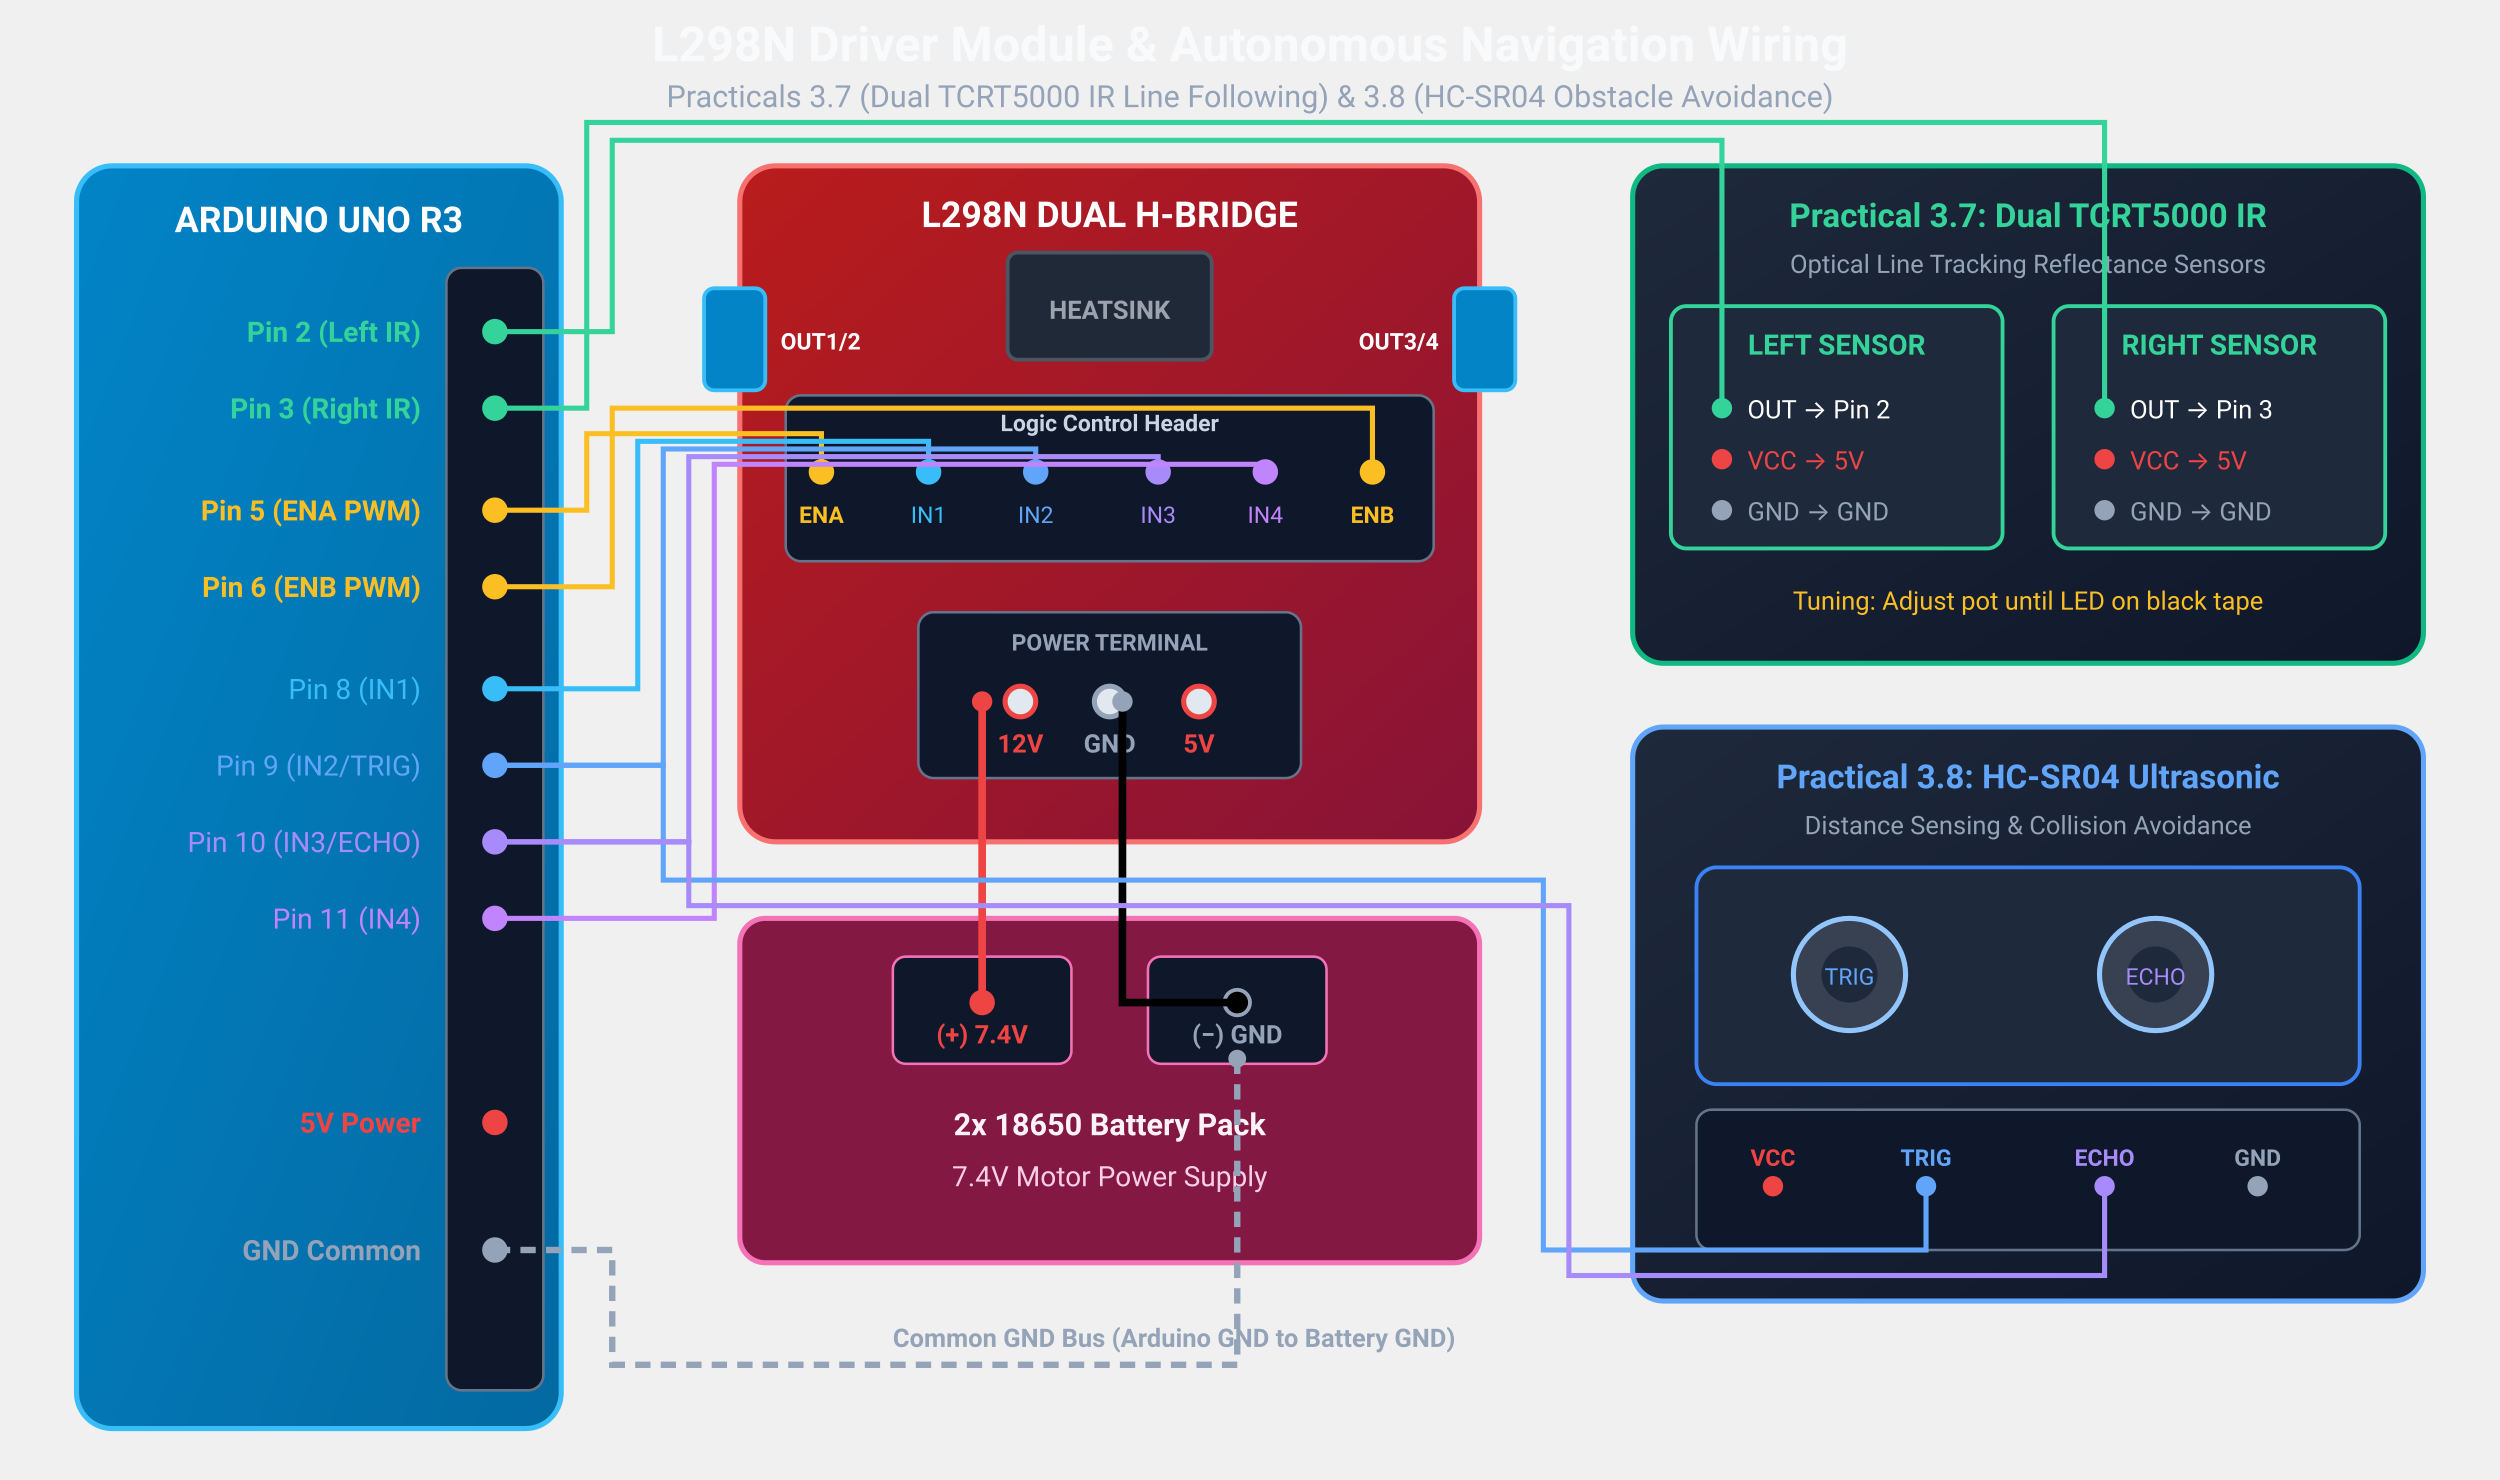
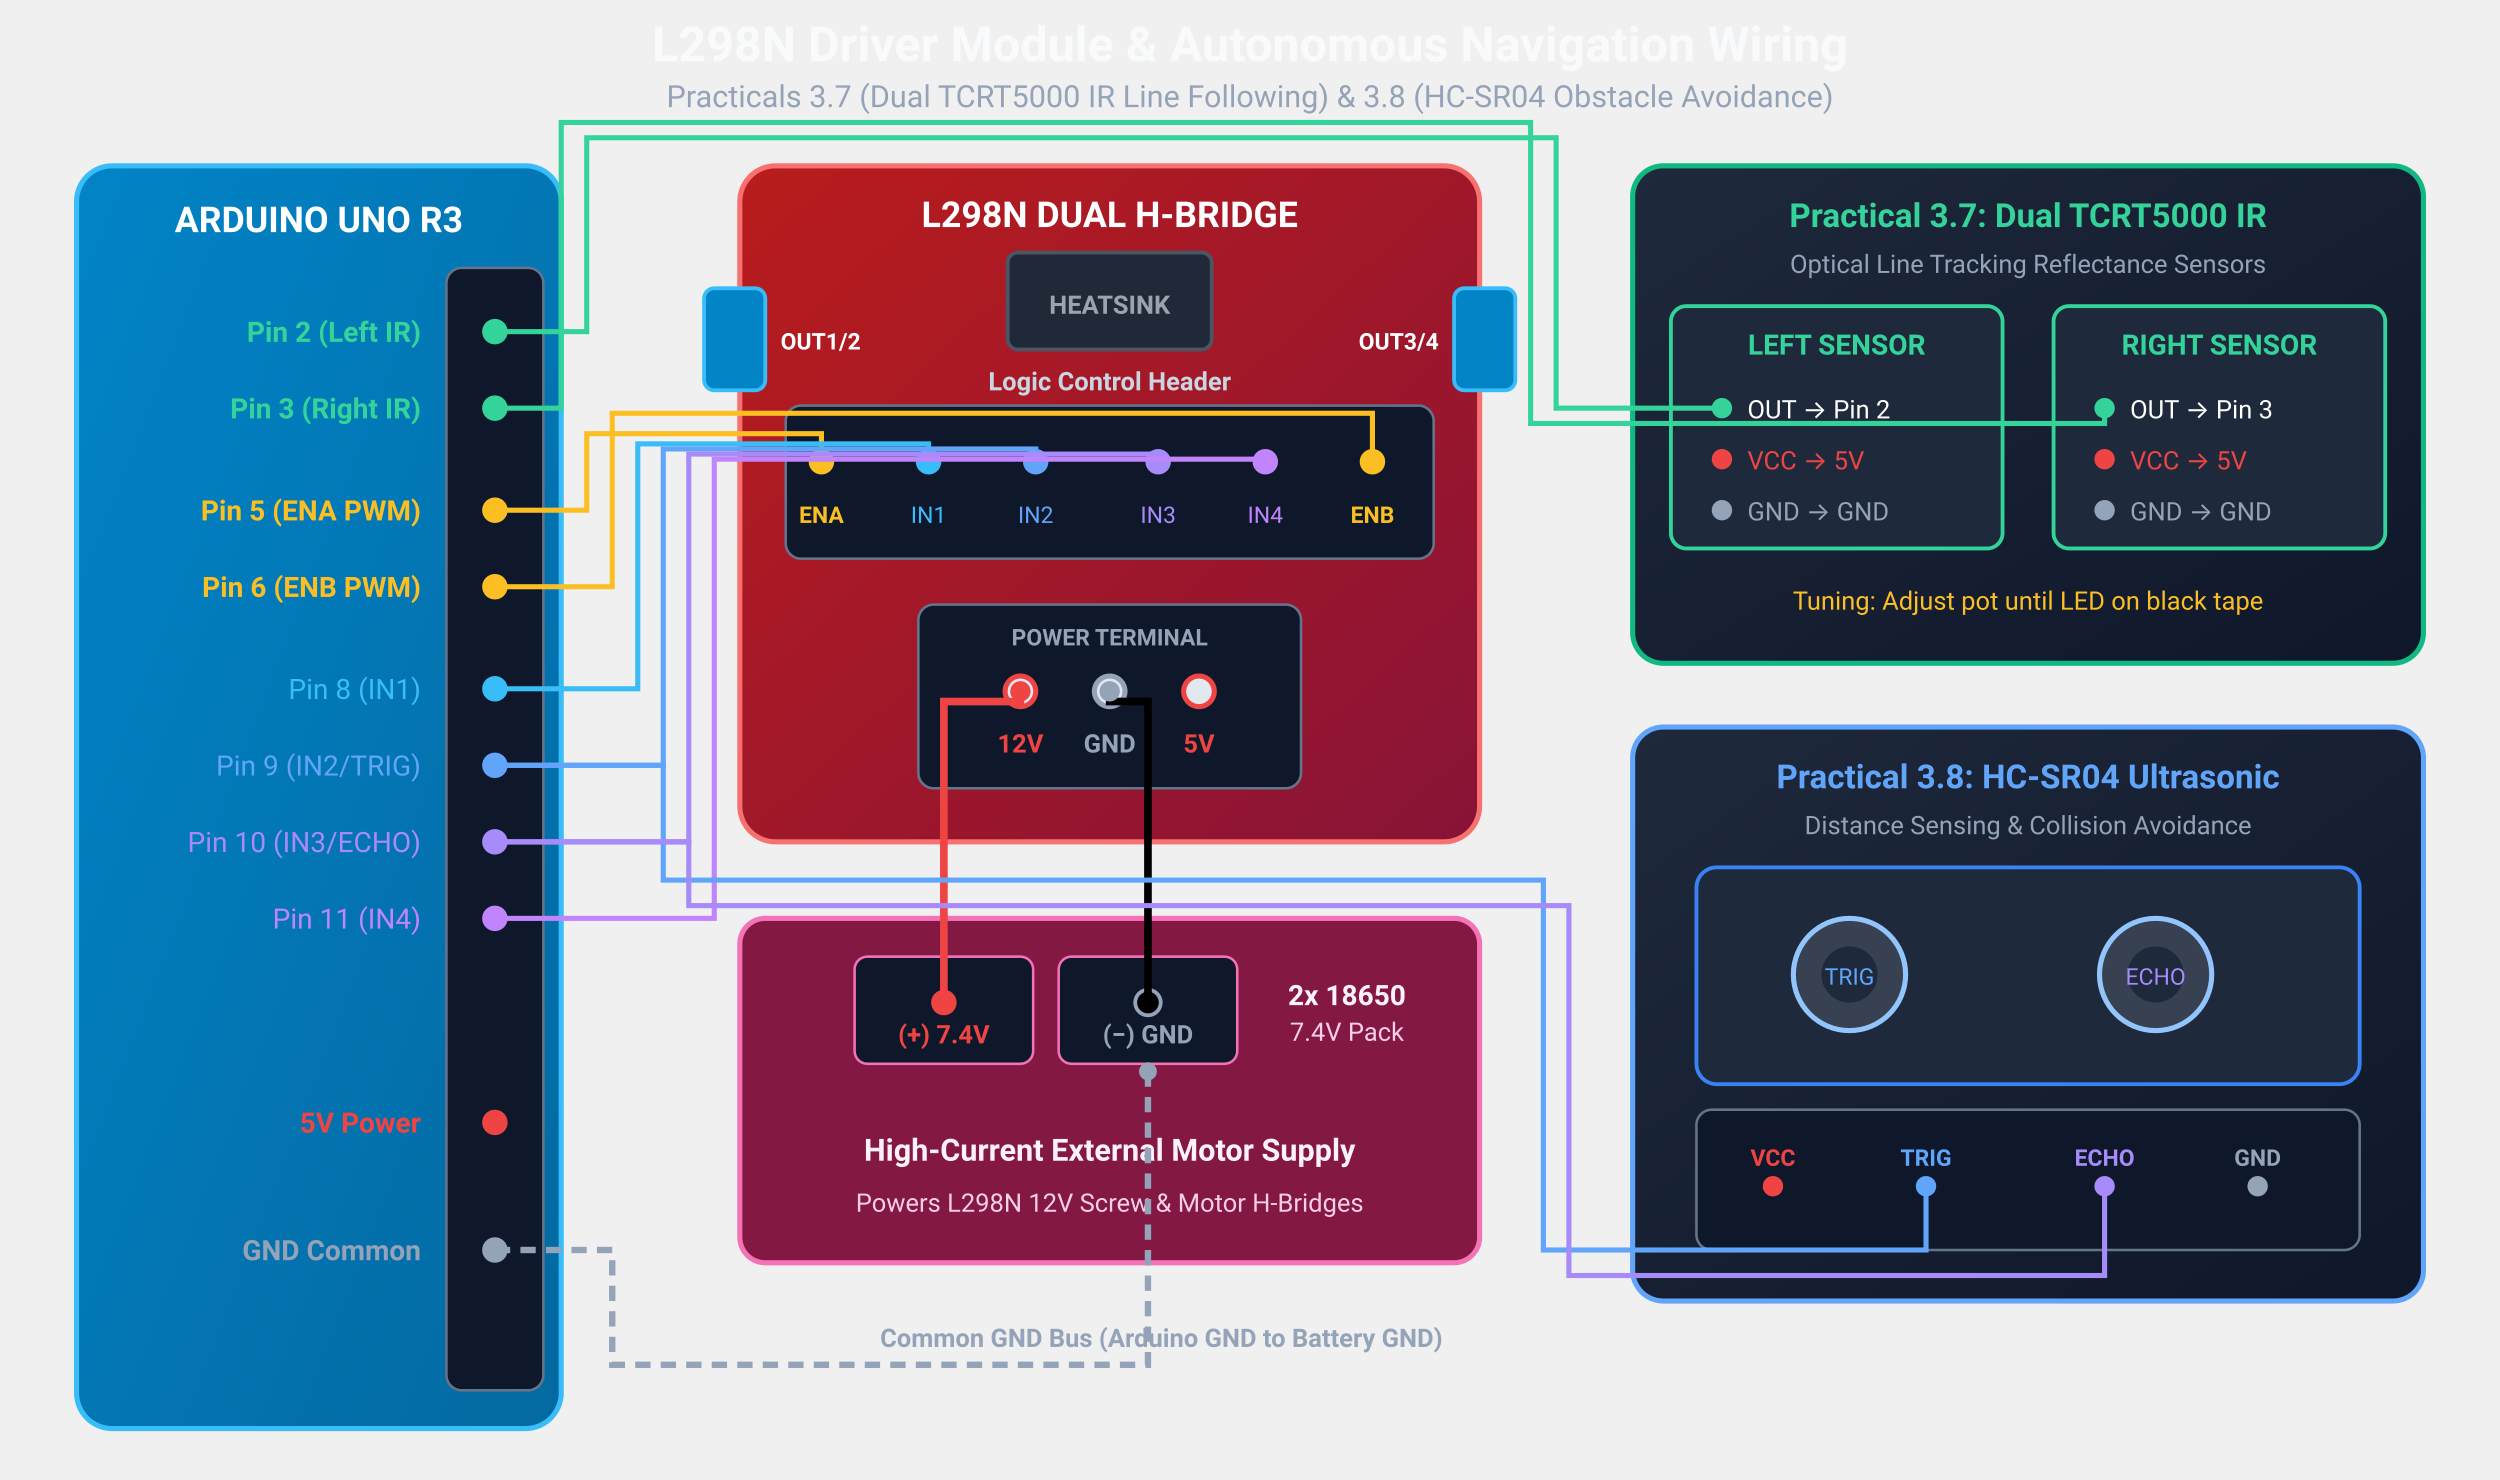
<svg xmlns="http://www.w3.org/2000/svg" viewBox="0 0 980 580" width="100%" height="100%" style="background:#0b1120;font-family:system-ui,-apple-system,BlinkMacSystemFont,'Segoe UI',Roboto,sans-serif;">
  <defs>
    <linearGradient id="unoBlue" x1="0%" y1="0%" x2="100%" y2="100%">
      <stop offset="0%" stop-color="#0284c7" />
      <stop offset="100%" stop-color="#0369a1" />
    </linearGradient>
    <linearGradient id="l298nRed" x1="0%" y1="0%" x2="100%" y2="100%">
      <stop offset="0%" stop-color="#b91c1c" />
      <stop offset="100%" stop-color="#881337" />
    </linearGradient>
    <linearGradient id="cardBg" x1="0%" y1="0%" x2="100%" y2="100%">
      <stop offset="0%" stop-color="#1e293b" />
      <stop offset="100%" stop-color="#0f172a" />
    </linearGradient>
  </defs>
  <text x="490" y="24" fill="#f8fafc" font-size="19" font-weight="bold" text-anchor="middle">L298N Driver Module &amp; Autonomous Navigation Wiring</text>
  <text x="490" y="42" fill="#94a3b8" font-size="12" text-anchor="middle">Practicals 3.7 (Dual TCRT5000 IR Line Following) &amp; 3.8 (HC-SR04 Obstacle Avoidance)</text>
  <g transform="translate(30, 65)">
    <rect x="0" y="0" width="190" height="495" rx="14" fill="url(#unoBlue)" stroke="#38bdf8" stroke-width="2" />
    <text x="95" y="26" fill="#ffffff" font-size="14" font-weight="bold" text-anchor="middle">ARDUINO UNO R3</text>
    <rect x="145" y="40" width="38" height="440" rx="6" fill="#0f172a" stroke="#64748b" stroke-width="1" />
    <text x="135" y="69" fill="#34d399" font-size="11" font-weight="bold" text-anchor="end">Pin 2 (Left IR)</text>
    <circle cx="164" cy="65" r="5" fill="#34d399" />
    <text x="135" y="99" fill="#34d399" font-size="11" font-weight="bold" text-anchor="end">Pin 3 (Right IR)</text>
    <circle cx="164" cy="95" r="5" fill="#34d399" />
    <text x="135" y="139" fill="#fbbf24" font-size="11" font-weight="bold" text-anchor="end">Pin 5 (ENA PWM)</text>
    <circle cx="164" cy="135" r="5" fill="#fbbf24" />
    <text x="135" y="169" fill="#fbbf24" font-size="11" font-weight="bold" text-anchor="end">Pin 6 (ENB PWM)</text>
    <circle cx="164" cy="165" r="5" fill="#fbbf24" />
    <text x="135" y="209" fill="#38bdf8" font-size="11" text-anchor="end">Pin 8 (IN1)</text>
    <circle cx="164" cy="205" r="5" fill="#38bdf8" />
    <text x="135" y="239" fill="#60a5fa" font-size="11" text-anchor="end">Pin 9 (IN2/TRIG)</text>
    <circle cx="164" cy="235" r="5" fill="#60a5fa" />
    <text x="135" y="269" fill="#a78bfa" font-size="11" text-anchor="end">Pin 10 (IN3/ECHO)</text>
    <circle cx="164" cy="265" r="5" fill="#a78bfa" />
    <text x="135" y="299" fill="#c084fc" font-size="11" text-anchor="end">Pin 11 (IN4)</text>
    <circle cx="164" cy="295" r="5" fill="#c084fc" />
    <text x="135" y="379" fill="#ef4444" font-size="11" font-weight="bold" text-anchor="end">5V Power</text>
    <circle cx="164" cy="375" r="5" fill="#ef4444" />
    <text x="135" y="429" fill="#94a3b8" font-size="11" font-weight="bold" text-anchor="end">GND Common</text>
    <circle cx="164" cy="425" r="5" fill="#94a3b8" />
  </g>
  <g transform="translate(290, 65)">
    <rect x="0" y="0" width="290" height="265" rx="14" fill="url(#l298nRed)" stroke="#f87171" stroke-width="2" />
    <text x="145" y="24" fill="#ffffff" font-size="14" font-weight="bold" text-anchor="middle">L298N DUAL H-BRIDGE</text>
-     <rect x="105" y="34" width="80" height="42" rx="4" fill="#1f2937" stroke="#4b5563" stroke-width="1.5" />
-     <text x="145" y="60" fill="#9ca3af" font-size="10" font-weight="bold" text-anchor="middle">HEATSINK</text>
+     <rect x="105" y="34" width="80" height="38" rx="4" fill="#1f2937" stroke="#4b5563" stroke-width="1.5" />
+     <text x="145" y="58" fill="#9ca3af" font-size="10" font-weight="bold" text-anchor="middle">HEATSINK</text>
    <rect x="-14" y="48" width="24" height="40" rx="4" fill="#0284c7" stroke="#38bdf8" stroke-width="1.5" />
    <text x="16" y="72" fill="#ffffff" font-size="9" font-weight="bold">OUT1/2</text>
    <rect x="280" y="48" width="24" height="40" rx="4" fill="#0284c7" stroke="#38bdf8" stroke-width="1.5" />
    <text x="274" y="72" fill="#ffffff" font-size="9" font-weight="bold" text-anchor="end">OUT3/4</text>
-     <rect x="18" y="90" width="254" height="65" rx="6" fill="#0f172a" stroke="#64748b" stroke-width="1" />
-     <text x="145" y="104" fill="#cbd5e1" font-size="9" font-weight="bold" text-anchor="middle">Logic Control Header</text>
-     <g transform="translate(32, 120)">
+     <text x="145" y="88" fill="#cbd5e1" font-size="10" font-weight="bold" text-anchor="middle">Logic Control Header</text>
+     <rect x="18" y="94" width="254" height="60" rx="6" fill="#0f172a" stroke="#64748b" stroke-width="1" />
+     <g transform="translate(32, 116)">
      <circle cx="0" cy="0" r="5" fill="#fbbf24" />
-       <text x="0" y="20" fill="#fbbf24" font-size="9" font-weight="bold" text-anchor="middle">ENA</text>
+       <text x="0" y="24" fill="#fbbf24" font-size="9" font-weight="bold" text-anchor="middle">ENA</text>
      <circle cx="42" cy="0" r="5" fill="#38bdf8" />
-       <text x="42" y="20" fill="#38bdf8" font-size="9" text-anchor="middle">IN1</text>
+       <text x="42" y="24" fill="#38bdf8" font-size="9" text-anchor="middle">IN1</text>
      <circle cx="84" cy="0" r="5" fill="#60a5fa" />
-       <text x="84" y="20" fill="#60a5fa" font-size="9" text-anchor="middle">IN2</text>
+       <text x="84" y="24" fill="#60a5fa" font-size="9" text-anchor="middle">IN2</text>
      <circle cx="132" cy="0" r="5" fill="#a78bfa" />
-       <text x="132" y="20" fill="#a78bfa" font-size="9" text-anchor="middle">IN3</text>
+       <text x="132" y="24" fill="#a78bfa" font-size="9" text-anchor="middle">IN3</text>
      <circle cx="174" cy="0" r="5" fill="#c084fc" />
-       <text x="174" y="20" fill="#c084fc" font-size="9" text-anchor="middle">IN4</text>
+       <text x="174" y="24" fill="#c084fc" font-size="9" text-anchor="middle">IN4</text>
      <circle cx="216" cy="0" r="5" fill="#fbbf24" />
-       <text x="216" y="20" fill="#fbbf24" font-size="9" font-weight="bold" text-anchor="middle">ENB</text>
+       <text x="216" y="24" fill="#fbbf24" font-size="9" font-weight="bold" text-anchor="middle">ENB</text>
    </g>
-     <rect x="70" y="175" width="150" height="65" rx="6" fill="#0f172a" stroke="#64748b" stroke-width="1" />
-     <text x="145" y="190" fill="#94a3b8" font-size="9" font-weight="bold" text-anchor="middle">POWER TERMINAL</text>
-     <g transform="translate(95, 210)">
+     <rect x="70" y="172" width="150" height="72" rx="6" fill="#0f172a" stroke="#64748b" stroke-width="1" />
+     <text x="145" y="188" fill="#94a3b8" font-size="9" font-weight="bold" text-anchor="middle">POWER TERMINAL</text>
+     <g transform="translate(95, 206)">
      <circle cx="15" cy="0" r="6" fill="#e2e8f0" stroke="#ef4444" stroke-width="2" />
-       <text x="15" y="20" fill="#ef4444" font-size="10" font-weight="bold" text-anchor="middle">12V</text>
+       <text x="15" y="24" fill="#ef4444" font-size="10" font-weight="bold" text-anchor="middle">12V</text>
      <circle cx="50" cy="0" r="6" fill="#e2e8f0" stroke="#94a3b8" stroke-width="2" />
-       <text x="50" y="20" fill="#94a3b8" font-size="10" font-weight="bold" text-anchor="middle">GND</text>
+       <text x="50" y="24" fill="#94a3b8" font-size="10" font-weight="bold" text-anchor="middle">GND</text>
      <circle cx="85" cy="0" r="6" fill="#e2e8f0" stroke="#ef4444" stroke-width="2" />
-       <text x="85" y="20" fill="#ef4444" font-size="10" font-weight="bold" text-anchor="middle">5V</text>
+       <text x="85" y="24" fill="#ef4444" font-size="10" font-weight="bold" text-anchor="middle">5V</text>
    </g>
  </g>
  <g transform="translate(290, 360)">
    <rect x="0" y="0" width="290" height="135" rx="10" fill="#831843" stroke="#f472b6" stroke-width="2" />
-     <g transform="translate(60, 15)">
+     <g transform="translate(45, 15)">
      <rect x="0" y="0" width="70" height="42" rx="5" fill="#0f172a" stroke="#f472b6" stroke-width="1" />
      <circle cx="35" cy="18" r="5" fill="#ef4444" />
      <text x="35" y="34" fill="#ef4444" font-size="10" font-weight="bold" text-anchor="middle">(+) 7.4V</text>
    </g>
-     <g transform="translate(160, 15)">
+     <g transform="translate(125, 15)">
      <rect x="0" y="0" width="70" height="42" rx="5" fill="#0f172a" stroke="#f472b6" stroke-width="1" />
      <circle cx="35" cy="18" r="5" fill="#000000" stroke="#94a3b8" stroke-width="1.5" />
      <text x="35" y="34" fill="#94a3b8" font-size="10" font-weight="bold" text-anchor="middle">(−) GND</text>
    </g>
-     <text x="145" y="85" fill="#fdf2f8" font-size="12" font-weight="bold" text-anchor="middle">2x 18650 Battery Pack</text>
-     <text x="145" y="105" fill="#fbcfe8" font-size="11" text-anchor="middle">7.4V Motor Power Supply</text>
+     <text x="238" y="34" fill="#fdf2f8" font-size="11" font-weight="bold" text-anchor="middle">2x 18650</text>
+     <text x="238" y="48" fill="#fbcfe8" font-size="10" text-anchor="middle">7.4V Pack</text>
+     <text x="145" y="95" fill="#fdf2f8" font-size="12" font-weight="bold" text-anchor="middle">High-Current External Motor Supply</text>
+     <text x="145" y="115" fill="#fbcfe8" font-size="10" text-anchor="middle">Powers L298N 12V Screw &amp; Motor H-Bridges</text>
  </g>
  <g transform="translate(640, 65)">
    <rect x="0" y="0" width="310" height="195" rx="12" fill="url(#cardBg)" stroke="#10b981" stroke-width="2" />
    <text x="155" y="24" fill="#34d399" font-size="13" font-weight="bold" text-anchor="middle">Practical 3.7: Dual TCRT5000 IR</text>
    <text x="155" y="42" fill="#94a3b8" font-size="10" text-anchor="middle">Optical Line Tracking Reflectance Sensors</text>
    <rect x="15" y="55" width="130" height="95" rx="6" fill="#1e293b" stroke="#34d399" stroke-width="1.5" />
    <text x="80" y="74" fill="#34d399" font-size="11" font-weight="bold" text-anchor="middle">LEFT SENSOR</text>
    <circle cx="35" cy="95" r="4" fill="#34d399" />
    <text x="45" y="99" fill="#ffffff" font-size="10">OUT → Pin 2</text>
    <circle cx="35" cy="115" r="4" fill="#ef4444" />
    <text x="45" y="119" fill="#ef4444" font-size="10">VCC → 5V</text>
    <circle cx="35" cy="135" r="4" fill="#94a3b8" />
    <text x="45" y="139" fill="#94a3b8" font-size="10">GND → GND</text>
    <rect x="165" y="55" width="130" height="95" rx="6" fill="#1e293b" stroke="#34d399" stroke-width="1.5" />
    <text x="230" y="74" fill="#34d399" font-size="11" font-weight="bold" text-anchor="middle">RIGHT SENSOR</text>
    <circle cx="185" cy="95" r="4" fill="#34d399" />
    <text x="195" y="99" fill="#ffffff" font-size="10">OUT → Pin 3</text>
    <circle cx="185" cy="115" r="4" fill="#ef4444" />
    <text x="195" y="119" fill="#ef4444" font-size="10">VCC → 5V</text>
    <circle cx="185" cy="135" r="4" fill="#94a3b8" />
    <text x="195" y="139" fill="#94a3b8" font-size="10">GND → GND</text>
    <text x="155" y="174" fill="#fbbf24" font-size="10" text-anchor="middle">Tuning: Adjust pot until LED on black tape</text>
  </g>
  <g transform="translate(640, 285)">
    <rect x="0" y="0" width="310" height="225" rx="12" fill="url(#cardBg)" stroke="#60a5fa" stroke-width="2" />
    <text x="155" y="24" fill="#60a5fa" font-size="13" font-weight="bold" text-anchor="middle">Practical 3.8: HC-SR04 Ultrasonic</text>
    <text x="155" y="42" fill="#94a3b8" font-size="10" text-anchor="middle">Distance Sensing &amp; Collision Avoidance</text>
    <rect x="25" y="55" width="260" height="85" rx="8" fill="#1e293b" stroke="#3b82f6" stroke-width="1.5" />
    <circle cx="85" cy="97" r="22" fill="#374151" stroke="#93c5fd" stroke-width="2" />
    <circle cx="85" cy="97" r="11" fill="#1e293b" />
    <text x="85" y="101" fill="#60a5fa" font-size="9" text-anchor="middle">TRIG</text>
    <circle cx="205" cy="97" r="22" fill="#374151" stroke="#93c5fd" stroke-width="2" />
    <circle cx="205" cy="97" r="11" fill="#1e293b" />
    <text x="205" y="101" fill="#a78bfa" font-size="9" text-anchor="middle">ECHO</text>
    <rect x="25" y="150" width="260" height="55" rx="6" fill="#0f172a" stroke="#64748b" stroke-width="1" />
    <g transform="translate(45, 175)">
      <circle cx="10" cy="5" r="4" fill="#ef4444" />
      <text x="10" y="-3" fill="#ef4444" font-size="9" font-weight="bold" text-anchor="middle">VCC</text>
      <circle cx="70" cy="5" r="4" fill="#60a5fa" />
      <text x="70" y="-3" fill="#60a5fa" font-size="9" font-weight="bold" text-anchor="middle">TRIG</text>
      <circle cx="140" cy="5" r="4" fill="#a78bfa" />
      <text x="140" y="-3" fill="#a78bfa" font-size="9" font-weight="bold" text-anchor="middle">ECHO</text>
      <circle cx="200" cy="5" r="4" fill="#94a3b8" />
      <text x="200" y="-3" fill="#94a3b8" font-size="9" font-weight="bold" text-anchor="middle">GND</text>
    </g>
  </g>
-   <path d="M 194 200 H 230 V 170 H 322 V 185" fill="none" stroke="#fbbf24" stroke-width="2" />
-   <circle cx="322" cy="185" r="3" fill="#fbbf24" />
-   <path d="M 194 230 H 240 V 160 H 538 V 185" fill="none" stroke="#fbbf24" stroke-width="2" />
-   <circle cx="538" cy="185" r="3" fill="#fbbf24" />
-   <path d="M 194 270 H 250 V 173 H 364 V 185" fill="none" stroke="#38bdf8" stroke-width="2" />
-   <circle cx="364" cy="185" r="3" fill="#38bdf8" />
-   <path d="M 194 300 H 260 V 176 H 406 V 185" fill="none" stroke="#60a5fa" stroke-width="2" />
-   <circle cx="406" cy="185" r="3" fill="#60a5fa" />
-   <path d="M 194 330 H 270 V 179 H 454 V 185" fill="none" stroke="#a78bfa" stroke-width="2" />
-   <circle cx="454" cy="185" r="3" fill="#a78bfa" />
-   <path d="M 194 360 H 280 V 182 H 496 V 185" fill="none" stroke="#c084fc" stroke-width="2" />
-   <circle cx="496" cy="185" r="3" fill="#c084fc" />
-   <path d="M 385 393 V 275" fill="none" stroke="#ef4444" stroke-width="3" />
-   <circle cx="385" cy="393" r="4" fill="#ef4444" />
-   <circle cx="385" cy="275" r="4" fill="#ef4444" />
-   <path d="M 485 393 H 440 V 275" fill="none" stroke="#000000" stroke-width="3" />
-   <circle cx="485" cy="393" r="4" fill="#000000" />
-   <circle cx="440" cy="275" r="4" fill="#94a3b8" />
-   <path d="M 194 490 H 240 V 535 H 485 V 415" fill="none" stroke="#94a3b8" stroke-width="2.5" stroke-dasharray="6,4" />
+   <path d="M 194 200 H 230 V 170 H 322 V 181" fill="none" stroke="#fbbf24" stroke-width="2" />
+   <circle cx="322" cy="181" r="3" fill="#fbbf24" />
+   <path d="M 194 230 H 240 V 162 H 538 V 181" fill="none" stroke="#fbbf24" stroke-width="2" />
+   <circle cx="538" cy="181" r="3" fill="#fbbf24" />
+   <path d="M 194 270 H 250 V 174 H 364 V 181" fill="none" stroke="#38bdf8" stroke-width="2" />
+   <circle cx="364" cy="181" r="3" fill="#38bdf8" />
+   <path d="M 194 300 H 260 V 176 H 406 V 181" fill="none" stroke="#60a5fa" stroke-width="2" />
+   <circle cx="406" cy="181" r="3" fill="#60a5fa" />
+   <path d="M 194 330 H 270 V 178 H 454 V 181" fill="none" stroke="#a78bfa" stroke-width="2" />
+   <circle cx="454" cy="181" r="3" fill="#a78bfa" />
+   <path d="M 194 360 H 280 V 180 H 496 V 181" fill="none" stroke="#c084fc" stroke-width="2" />
+   <circle cx="496" cy="181" r="3" fill="#c084fc" />
+   <path d="M 370 393 V 275 H 400 V 271" fill="none" stroke="#ef4444" stroke-width="3" />
+   <circle cx="370" cy="393" r="4" fill="#ef4444" />
+   <circle cx="400" cy="271" r="4" fill="#ef4444" />
+   <path d="M 450 393 V 275 H 435 V 271" fill="none" stroke="#000000" stroke-width="3" />
+   <circle cx="450" cy="393" r="4" fill="#000000" />
+   <circle cx="435" cy="271" r="4" fill="#94a3b8" />
+   <path d="M 194 490 H 240 V 535 H 450 V 420" fill="none" stroke="#94a3b8" stroke-width="2.5" stroke-dasharray="6,4" />
  <circle cx="194" cy="490" r="3.5" fill="#94a3b8" />
-   <circle cx="485" cy="415" r="3.5" fill="#94a3b8" />
-   <text x="350" y="528" fill="#94a3b8" font-size="10" font-weight="bold">Common GND Bus (Arduino GND to Battery GND)</text>
-   <path d="M 194 130 H 240 V 55 H 675 V 160" fill="none" stroke="#34d399" stroke-width="2" />
+   <circle cx="450" cy="420" r="3.5" fill="#94a3b8" />
+   <text x="345" y="528" fill="#94a3b8" font-size="10" font-weight="bold">Common GND Bus (Arduino GND to Battery GND)</text>
+   <path d="M 194 130 H 230 V 54 H 610 V 160 H 675" fill="none" stroke="#34d399" stroke-width="2" />
  <circle cx="194" cy="130" r="3" fill="#34d399" />
  <circle cx="675" cy="160" r="3" fill="#34d399" />
-   <path d="M 194 160 H 230 V 48 H 825 V 160" fill="none" stroke="#34d399" stroke-width="2" />
+   <path d="M 194 160 H 220 V 48 H 600 V 166 H 825 V 160" fill="none" stroke="#34d399" stroke-width="2" />
  <circle cx="194" cy="160" r="3" fill="#34d399" />
  <circle cx="825" cy="160" r="3" fill="#34d399" />
  <path d="M 194 300 H 260 V 345 H 605 V 490 H 755 V 465" fill="none" stroke="#60a5fa" stroke-width="2" />
  <circle cx="755" cy="465" r="3.5" fill="#60a5fa" />
  <path d="M 194 330 H 270 V 355 H 615 V 500 H 825 V 465" fill="none" stroke="#a78bfa" stroke-width="2" />
  <circle cx="825" cy="465" r="3.5" fill="#a78bfa" />
</svg>
